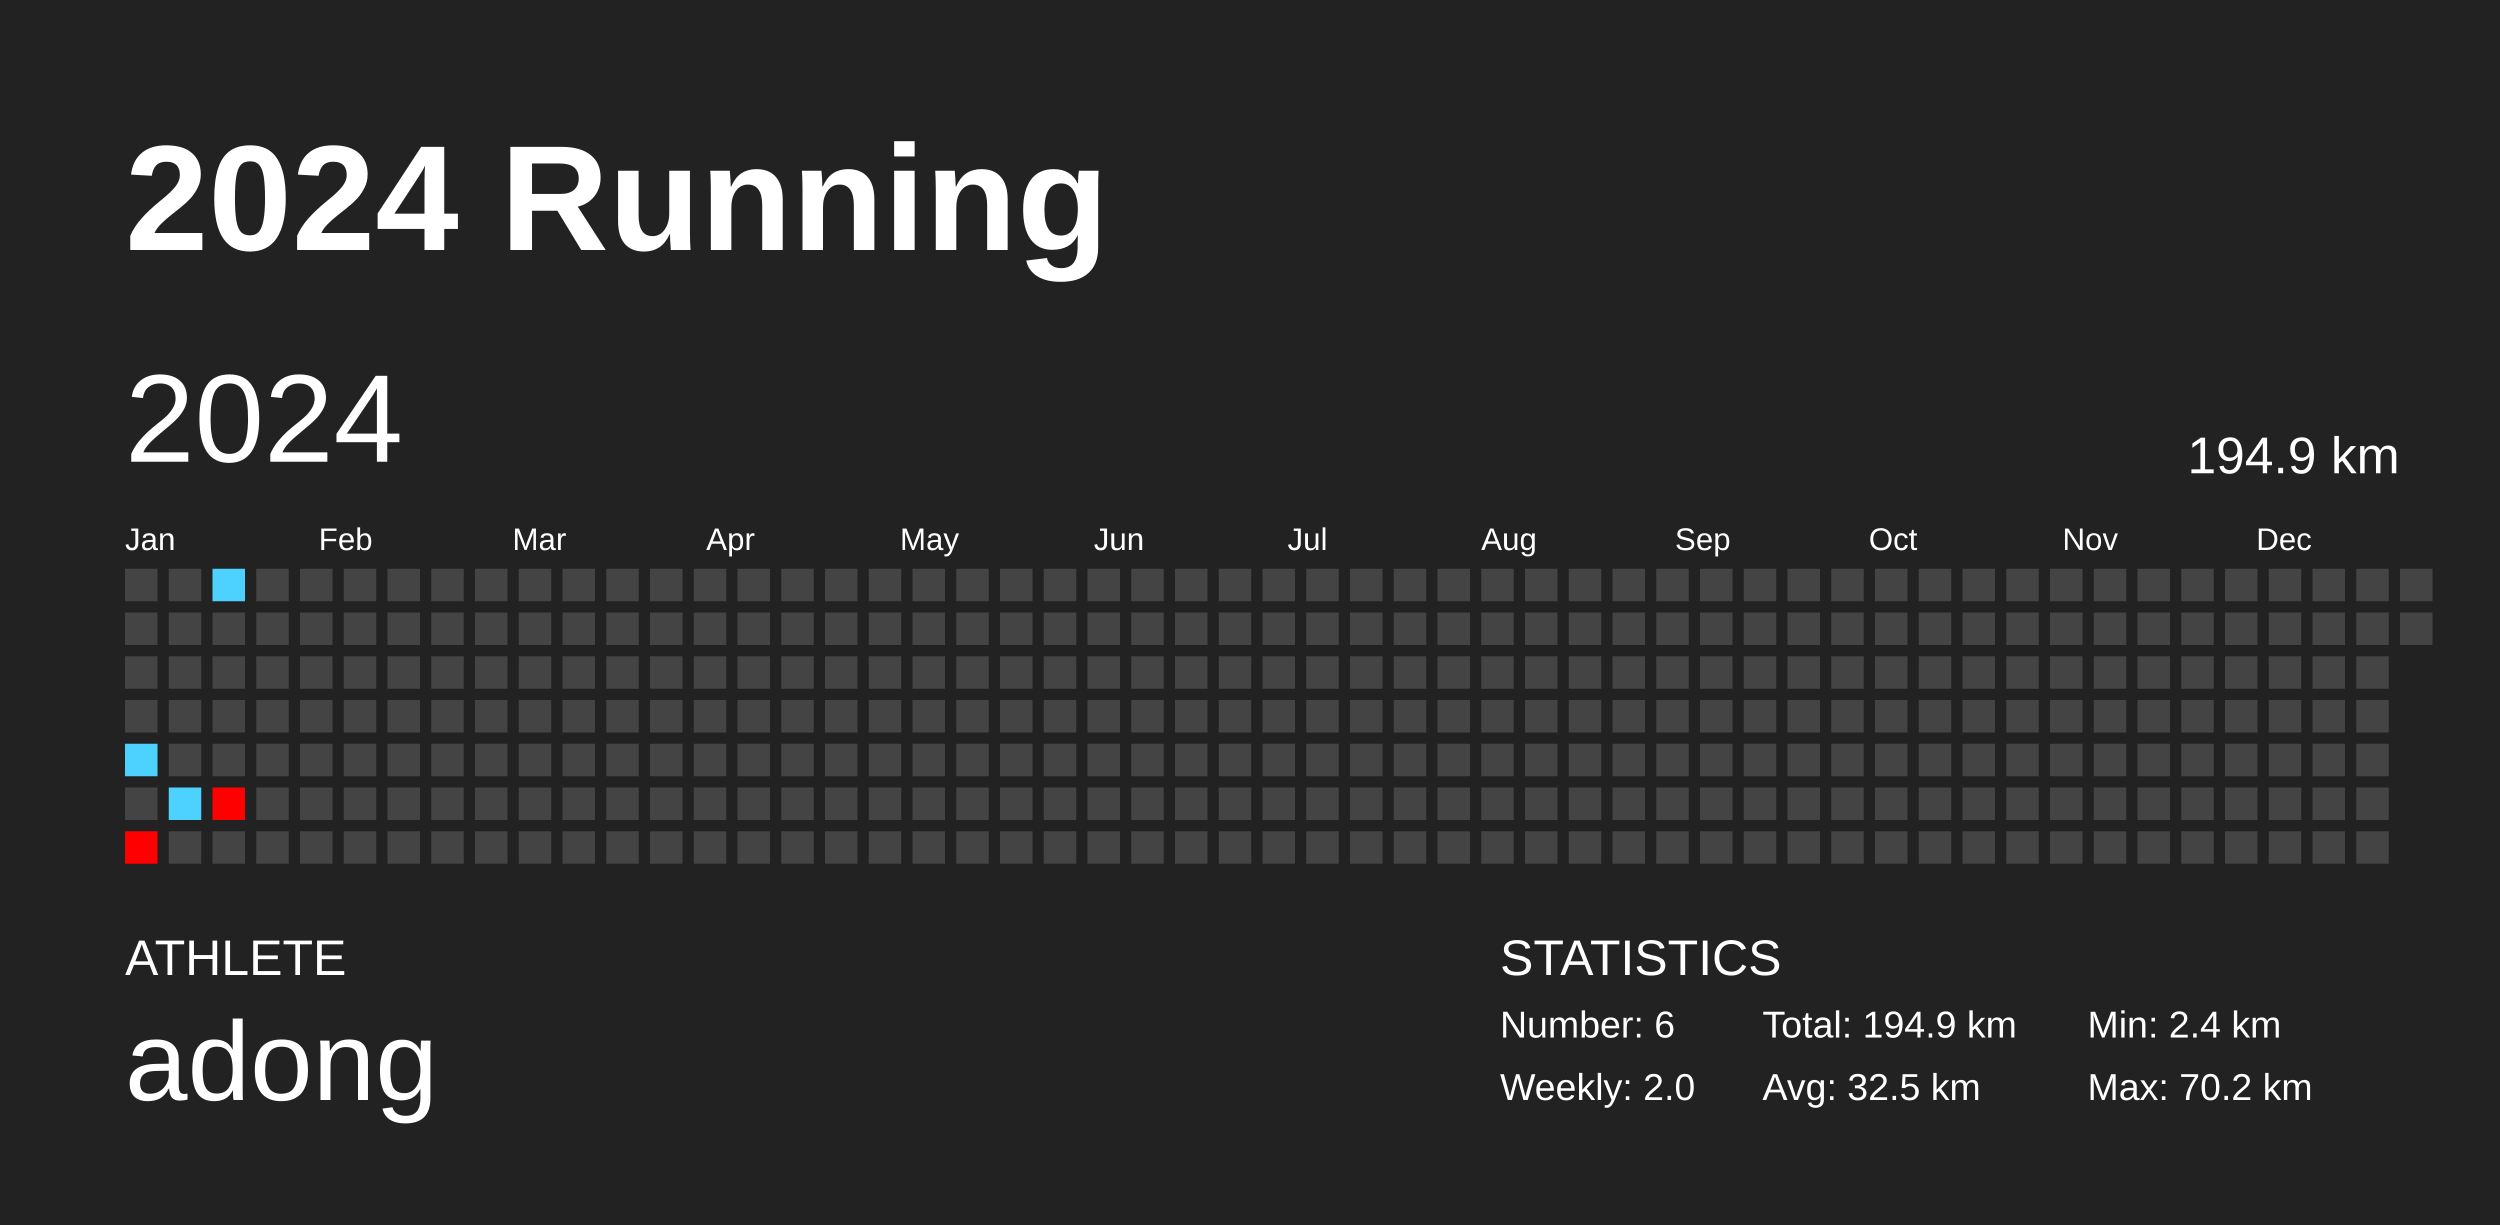
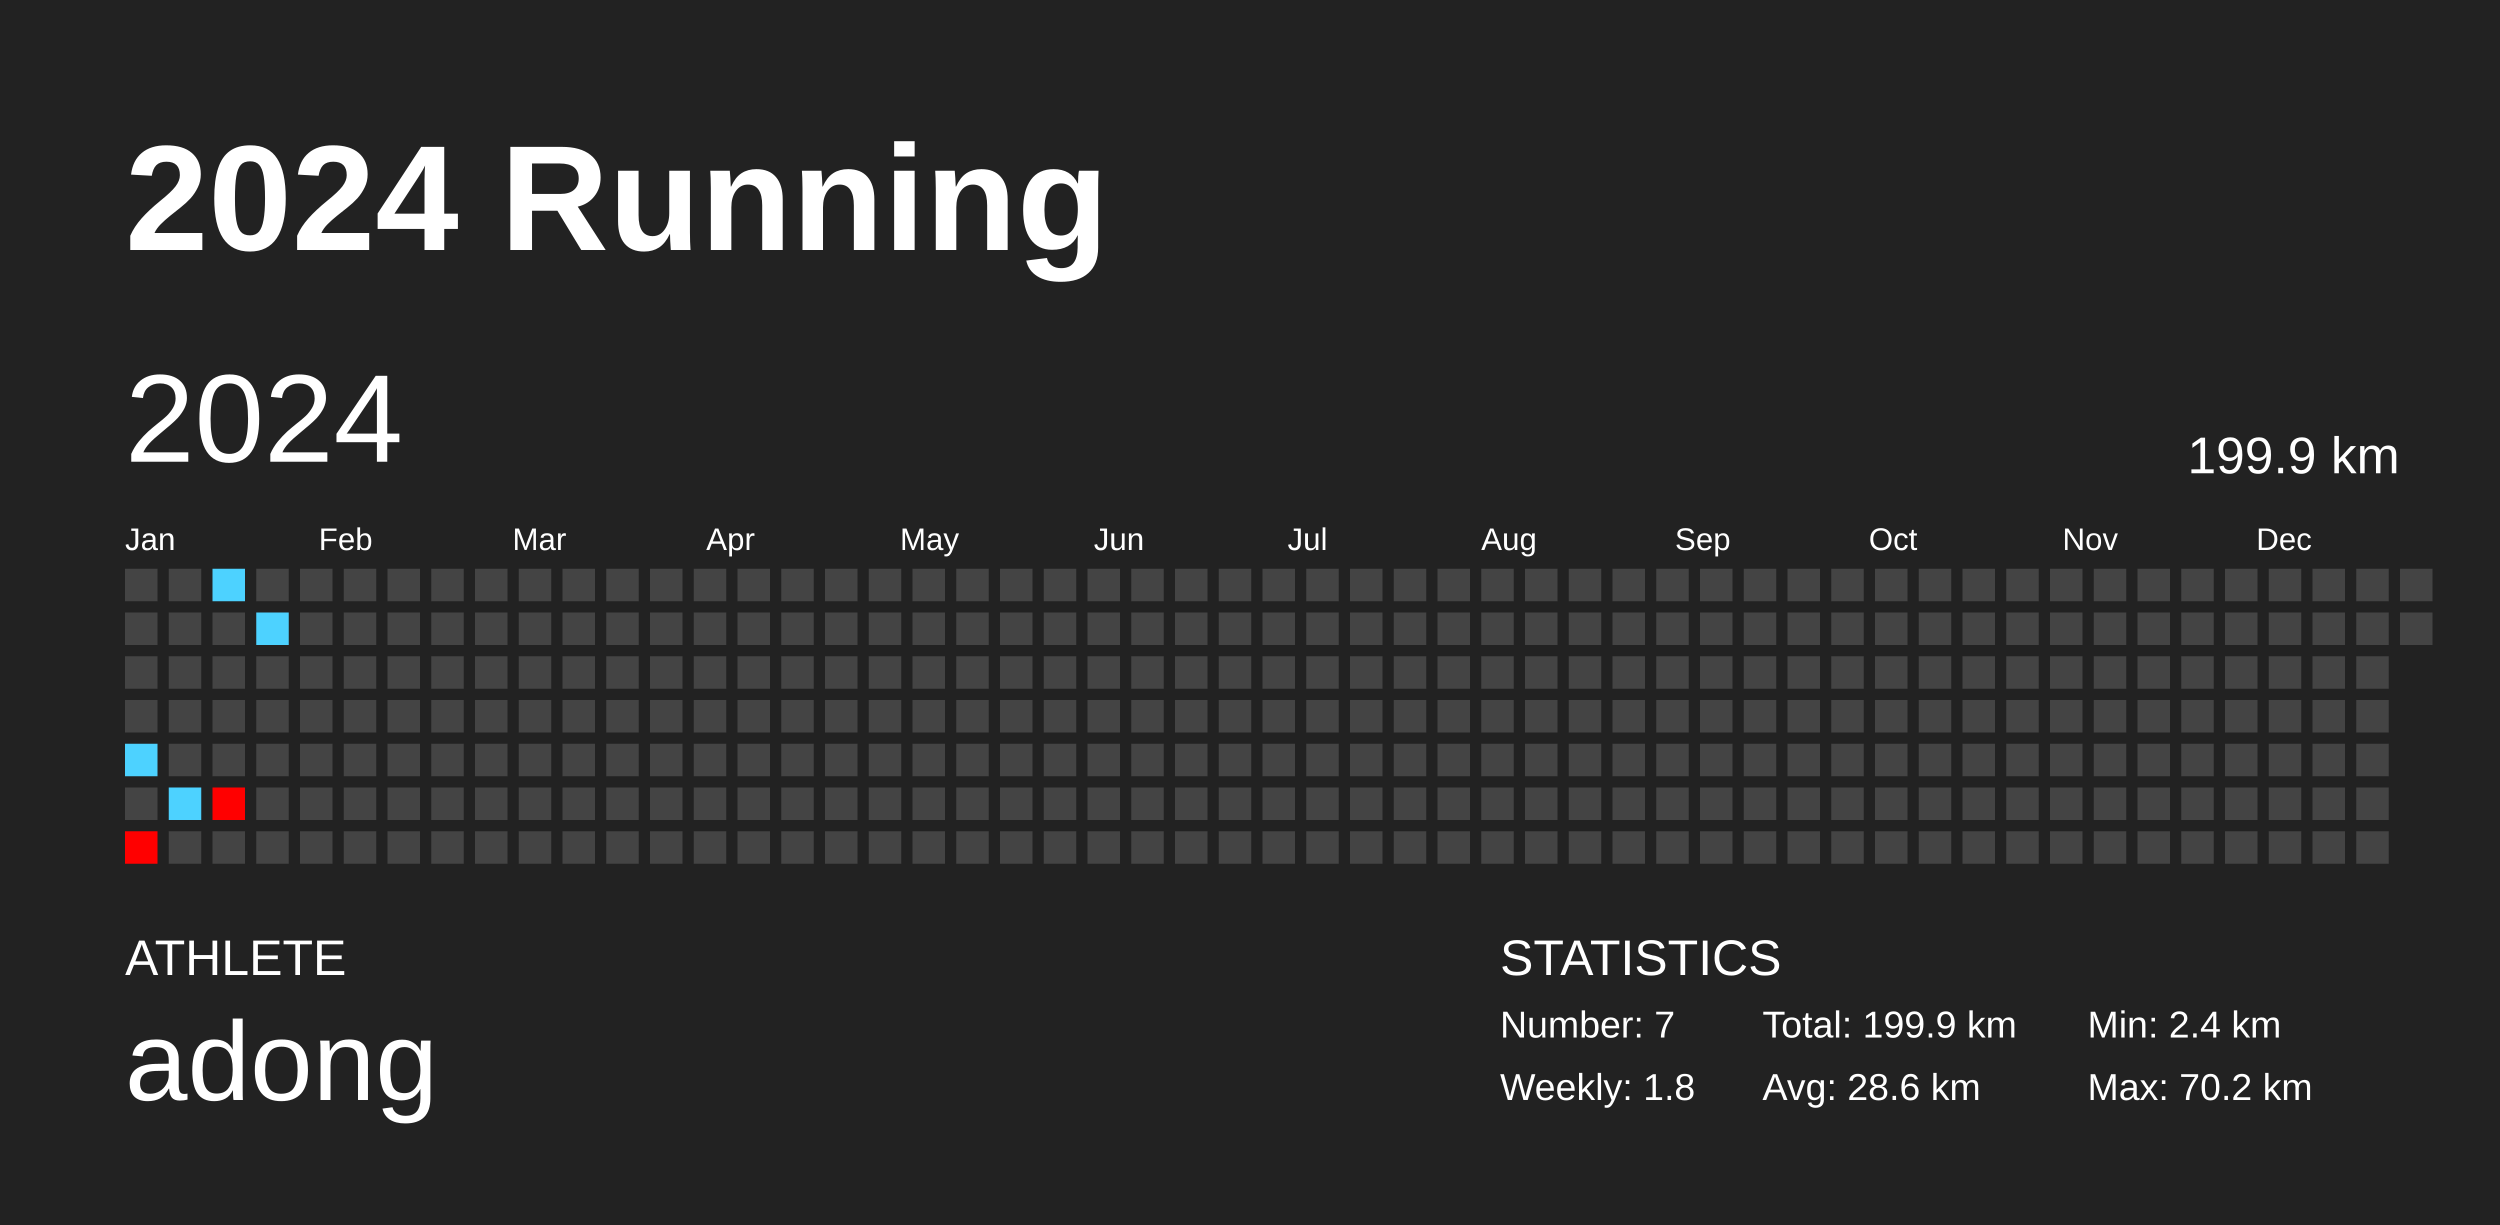
<svg xmlns="http://www.w3.org/2000/svg" baseProfile="full" height="98mm" version="1.1" viewBox="0,0,200,98" width="200mm">
  <defs />
  <rect fill="#222222" height="98" width="200" x="0" y="0" />
  <text fill="#FFFFFF" style="font-size:12px; font-family:Arial; font-weight:bold;" x="10" y="20">2024 Running</text>
  <text fill="#FFFFFF" style="font-size:4px; font-family:Arial" x="10" y="78">ATHLETE</text>
  <text fill="#FFFFFF" style="font-size:9px; font-family:Arial" x="10" y="88">adong</text>
  <text fill="#FFFFFF" style="font-size:4px; font-family:Arial" x="120" y="78">STATISTICS</text>
-   <text fill="#FFFFFF" style="font-size:3px; font-family:Arial" x="120" y="83">Number: 6</text>
-   <text fill="#FFFFFF" style="font-size:3px; font-family:Arial" x="120" y="88">Weekly: 2.0</text>
-   <text fill="#FFFFFF" style="font-size:3px; font-family:Arial" x="141" y="83">Total: 194.9 km</text>
-   <text fill="#FFFFFF" style="font-size:3px; font-family:Arial" x="141" y="88">Avg: 32.5 km</text>
+   <text fill="#FFFFFF" style="font-size:3px; font-family:Arial" x="120" y="83">Number: 7</text>
+   <text fill="#FFFFFF" style="font-size:3px; font-family:Arial" x="120" y="88">Weekly: 1.8</text>
+   <text fill="#FFFFFF" style="font-size:3px; font-family:Arial" x="141" y="83">Total: 199.9 km</text>
+   <text fill="#FFFFFF" style="font-size:3px; font-family:Arial" x="141" y="88">Avg: 28.6 km</text>
  <text fill="#FFFFFF" style="font-size:3px; font-family:Arial" x="167" y="83">Min: 2.4 km</text>
  <text fill="#FFFFFF" style="font-size:3px; font-family:Arial" x="167" y="88">Max: 70.2 km</text>
  <text dominant-baseline="hanging" fill="#FFFFFF" style="font-size:10.0px; font-family:Arial;" x="10" y="30">2024</text>
-   <text dominant-baseline="hanging" fill="#FFFFFF" style="font-size:4.125px; font-family:Arial;" x="175" y="35">194.9 km</text>
+   <text dominant-baseline="hanging" fill="#FFFFFF" style="font-size:4.125px; font-family:Arial;" x="175" y="35">199.9 km</text>
  <text fill="#FFFFFF" style="font-size:2.5px; font-family:Arial" x="10.0" y="44">Jan</text>
  <text fill="#FFFFFF" style="font-size:2.5px; font-family:Arial" x="25.5" y="44">Feb</text>
  <text fill="#FFFFFF" style="font-size:2.5px; font-family:Arial" x="41.0" y="44">Mar</text>
  <text fill="#FFFFFF" style="font-size:2.5px; font-family:Arial" x="56.5" y="44">Apr</text>
  <text fill="#FFFFFF" style="font-size:2.5px; font-family:Arial" x="72.0" y="44">May</text>
  <text fill="#FFFFFF" style="font-size:2.5px; font-family:Arial" x="87.5" y="44">Jun</text>
  <text fill="#FFFFFF" style="font-size:2.5px; font-family:Arial" x="103.0" y="44">Jul</text>
  <text fill="#FFFFFF" style="font-size:2.5px; font-family:Arial" x="118.5" y="44">Aug</text>
  <text fill="#FFFFFF" style="font-size:2.5px; font-family:Arial" x="134.0" y="44">Sep</text>
  <text fill="#FFFFFF" style="font-size:2.5px; font-family:Arial" x="149.5" y="44">Oct</text>
  <text fill="#FFFFFF" style="font-size:2.5px; font-family:Arial" x="165.0" y="44">Nov</text>
  <text fill="#FFFFFF" style="font-size:2.5px; font-family:Arial" x="180.5" y="44">Dec</text>
  <rect fill="#444444" height="2.6" width="2.6" x="10.0" y="45.5" />
  <rect fill="#444444" height="2.6" width="2.6" x="10.0" y="49.0" />
  <rect fill="#444444" height="2.6" width="2.6" x="10.0" y="52.5" />
  <rect fill="#444444" height="2.6" width="2.6" x="10.0" y="56.0" />
  <rect fill="#4dd2ff" height="2.6" width="2.6" x="10.0" y="59.5" />
  <rect fill="#444444" height="2.6" width="2.6" x="10.0" y="63.0" />
  <rect fill="red" height="2.6" width="2.6" x="10.0" y="66.5" />
  <rect fill="#444444" height="2.6" width="2.6" x="13.5" y="45.5" />
  <rect fill="#444444" height="2.6" width="2.6" x="13.5" y="49.0" />
  <rect fill="#444444" height="2.6" width="2.6" x="13.5" y="52.5" />
  <rect fill="#444444" height="2.6" width="2.6" x="13.5" y="56.0" />
  <rect fill="#444444" height="2.6" width="2.6" x="13.5" y="59.5" />
  <rect fill="#4dd2ff" height="2.6" width="2.6" x="13.5" y="63.0" />
  <rect fill="#444444" height="2.6" width="2.6" x="13.5" y="66.5" />
  <rect fill="#4dd2ff" height="2.6" width="2.6" x="17.0" y="45.5" />
  <rect fill="#444444" height="2.6" width="2.6" x="17.0" y="49.0" />
  <rect fill="#444444" height="2.6" width="2.6" x="17.0" y="52.5" />
  <rect fill="#444444" height="2.6" width="2.6" x="17.0" y="56.0" />
  <rect fill="#444444" height="2.6" width="2.6" x="17.0" y="59.5" />
  <rect fill="red" height="2.6" width="2.6" x="17.0" y="63.0" />
  <rect fill="#444444" height="2.6" width="2.6" x="17.0" y="66.5" />
  <rect fill="#444444" height="2.6" width="2.6" x="20.5" y="45.5" />
-   <rect fill="#444444" height="2.6" width="2.6" x="20.5" y="49.0" />
+   <rect fill="#4dd2ff" height="2.6" width="2.6" x="20.5" y="49.0" />
  <rect fill="#444444" height="2.6" width="2.6" x="20.5" y="52.5" />
  <rect fill="#444444" height="2.6" width="2.6" x="20.5" y="56.0" />
  <rect fill="#444444" height="2.6" width="2.6" x="20.5" y="59.5" />
  <rect fill="#444444" height="2.6" width="2.6" x="20.5" y="63.0" />
  <rect fill="#444444" height="2.6" width="2.6" x="20.5" y="66.5" />
  <rect fill="#444444" height="2.6" width="2.6" x="24.0" y="45.5" />
  <rect fill="#444444" height="2.6" width="2.6" x="24.0" y="49.0" />
  <rect fill="#444444" height="2.6" width="2.6" x="24.0" y="52.5" />
  <rect fill="#444444" height="2.6" width="2.6" x="24.0" y="56.0" />
  <rect fill="#444444" height="2.6" width="2.6" x="24.0" y="59.5" />
  <rect fill="#444444" height="2.6" width="2.6" x="24.0" y="63.0" />
  <rect fill="#444444" height="2.6" width="2.6" x="24.0" y="66.5" />
  <rect fill="#444444" height="2.6" width="2.6" x="27.5" y="45.5" />
  <rect fill="#444444" height="2.6" width="2.6" x="27.5" y="49.0" />
  <rect fill="#444444" height="2.6" width="2.6" x="27.5" y="52.5" />
  <rect fill="#444444" height="2.6" width="2.6" x="27.5" y="56.0" />
  <rect fill="#444444" height="2.6" width="2.6" x="27.5" y="59.5" />
  <rect fill="#444444" height="2.6" width="2.6" x="27.5" y="63.0" />
  <rect fill="#444444" height="2.6" width="2.6" x="27.5" y="66.5" />
  <rect fill="#444444" height="2.6" width="2.6" x="31.0" y="45.5" />
  <rect fill="#444444" height="2.6" width="2.6" x="31.0" y="49.0" />
  <rect fill="#444444" height="2.6" width="2.6" x="31.0" y="52.5" />
  <rect fill="#444444" height="2.6" width="2.6" x="31.0" y="56.0" />
  <rect fill="#444444" height="2.6" width="2.6" x="31.0" y="59.5" />
  <rect fill="#444444" height="2.6" width="2.6" x="31.0" y="63.0" />
  <rect fill="#444444" height="2.6" width="2.6" x="31.0" y="66.5" />
  <rect fill="#444444" height="2.6" width="2.6" x="34.5" y="45.5" />
  <rect fill="#444444" height="2.6" width="2.6" x="34.5" y="49.0" />
  <rect fill="#444444" height="2.6" width="2.6" x="34.5" y="52.5" />
  <rect fill="#444444" height="2.6" width="2.6" x="34.5" y="56.0" />
  <rect fill="#444444" height="2.6" width="2.6" x="34.5" y="59.5" />
  <rect fill="#444444" height="2.6" width="2.6" x="34.5" y="63.0" />
  <rect fill="#444444" height="2.6" width="2.6" x="34.5" y="66.5" />
  <rect fill="#444444" height="2.6" width="2.6" x="38.0" y="45.5" />
  <rect fill="#444444" height="2.6" width="2.6" x="38.0" y="49.0" />
  <rect fill="#444444" height="2.6" width="2.6" x="38.0" y="52.5" />
  <rect fill="#444444" height="2.6" width="2.6" x="38.0" y="56.0" />
  <rect fill="#444444" height="2.6" width="2.6" x="38.0" y="59.5" />
  <rect fill="#444444" height="2.6" width="2.6" x="38.0" y="63.0" />
  <rect fill="#444444" height="2.6" width="2.6" x="38.0" y="66.5" />
  <rect fill="#444444" height="2.6" width="2.6" x="41.5" y="45.5" />
  <rect fill="#444444" height="2.6" width="2.6" x="41.5" y="49.0" />
  <rect fill="#444444" height="2.6" width="2.6" x="41.5" y="52.5" />
  <rect fill="#444444" height="2.6" width="2.6" x="41.5" y="56.0" />
  <rect fill="#444444" height="2.6" width="2.6" x="41.5" y="59.5" />
  <rect fill="#444444" height="2.6" width="2.6" x="41.5" y="63.0" />
  <rect fill="#444444" height="2.6" width="2.6" x="41.5" y="66.5" />
  <rect fill="#444444" height="2.6" width="2.6" x="45.0" y="45.5" />
  <rect fill="#444444" height="2.6" width="2.6" x="45.0" y="49.0" />
  <rect fill="#444444" height="2.6" width="2.6" x="45.0" y="52.5" />
  <rect fill="#444444" height="2.6" width="2.6" x="45.0" y="56.0" />
  <rect fill="#444444" height="2.6" width="2.6" x="45.0" y="59.5" />
  <rect fill="#444444" height="2.6" width="2.6" x="45.0" y="63.0" />
  <rect fill="#444444" height="2.6" width="2.6" x="45.0" y="66.5" />
  <rect fill="#444444" height="2.6" width="2.6" x="48.5" y="45.5" />
  <rect fill="#444444" height="2.6" width="2.6" x="48.5" y="49.0" />
  <rect fill="#444444" height="2.6" width="2.6" x="48.5" y="52.5" />
  <rect fill="#444444" height="2.6" width="2.6" x="48.5" y="56.0" />
  <rect fill="#444444" height="2.6" width="2.6" x="48.5" y="59.5" />
  <rect fill="#444444" height="2.6" width="2.6" x="48.5" y="63.0" />
  <rect fill="#444444" height="2.6" width="2.6" x="48.5" y="66.5" />
  <rect fill="#444444" height="2.6" width="2.6" x="52.0" y="45.5" />
  <rect fill="#444444" height="2.6" width="2.6" x="52.0" y="49.0" />
  <rect fill="#444444" height="2.6" width="2.6" x="52.0" y="52.5" />
  <rect fill="#444444" height="2.6" width="2.6" x="52.0" y="56.0" />
  <rect fill="#444444" height="2.6" width="2.6" x="52.0" y="59.5" />
  <rect fill="#444444" height="2.6" width="2.6" x="52.0" y="63.0" />
  <rect fill="#444444" height="2.6" width="2.6" x="52.0" y="66.5" />
  <rect fill="#444444" height="2.6" width="2.6" x="55.5" y="45.5" />
  <rect fill="#444444" height="2.6" width="2.6" x="55.5" y="49.0" />
  <rect fill="#444444" height="2.6" width="2.6" x="55.5" y="52.5" />
  <rect fill="#444444" height="2.6" width="2.6" x="55.5" y="56.0" />
  <rect fill="#444444" height="2.6" width="2.6" x="55.5" y="59.5" />
  <rect fill="#444444" height="2.6" width="2.6" x="55.5" y="63.0" />
  <rect fill="#444444" height="2.6" width="2.6" x="55.5" y="66.5" />
  <rect fill="#444444" height="2.6" width="2.6" x="59.0" y="45.5" />
  <rect fill="#444444" height="2.6" width="2.6" x="59.0" y="49.0" />
  <rect fill="#444444" height="2.6" width="2.6" x="59.0" y="52.5" />
  <rect fill="#444444" height="2.6" width="2.6" x="59.0" y="56.0" />
  <rect fill="#444444" height="2.6" width="2.6" x="59.0" y="59.5" />
  <rect fill="#444444" height="2.6" width="2.6" x="59.0" y="63.0" />
  <rect fill="#444444" height="2.6" width="2.6" x="59.0" y="66.5" />
  <rect fill="#444444" height="2.6" width="2.6" x="62.5" y="45.5" />
  <rect fill="#444444" height="2.6" width="2.6" x="62.5" y="49.0" />
  <rect fill="#444444" height="2.6" width="2.6" x="62.5" y="52.5" />
  <rect fill="#444444" height="2.6" width="2.6" x="62.5" y="56.0" />
  <rect fill="#444444" height="2.6" width="2.6" x="62.5" y="59.5" />
  <rect fill="#444444" height="2.6" width="2.6" x="62.5" y="63.0" />
  <rect fill="#444444" height="2.6" width="2.6" x="62.5" y="66.5" />
  <rect fill="#444444" height="2.6" width="2.6" x="66.0" y="45.5" />
  <rect fill="#444444" height="2.6" width="2.6" x="66.0" y="49.0" />
  <rect fill="#444444" height="2.6" width="2.6" x="66.0" y="52.5" />
  <rect fill="#444444" height="2.6" width="2.6" x="66.0" y="56.0" />
  <rect fill="#444444" height="2.6" width="2.6" x="66.0" y="59.5" />
  <rect fill="#444444" height="2.6" width="2.6" x="66.0" y="63.0" />
  <rect fill="#444444" height="2.6" width="2.6" x="66.0" y="66.5" />
  <rect fill="#444444" height="2.6" width="2.6" x="69.5" y="45.5" />
  <rect fill="#444444" height="2.6" width="2.6" x="69.5" y="49.0" />
  <rect fill="#444444" height="2.6" width="2.6" x="69.5" y="52.5" />
  <rect fill="#444444" height="2.6" width="2.6" x="69.5" y="56.0" />
  <rect fill="#444444" height="2.6" width="2.6" x="69.5" y="59.5" />
  <rect fill="#444444" height="2.6" width="2.6" x="69.5" y="63.0" />
  <rect fill="#444444" height="2.6" width="2.6" x="69.5" y="66.5" />
  <rect fill="#444444" height="2.6" width="2.6" x="73.0" y="45.5" />
  <rect fill="#444444" height="2.6" width="2.6" x="73.0" y="49.0" />
  <rect fill="#444444" height="2.6" width="2.6" x="73.0" y="52.5" />
  <rect fill="#444444" height="2.6" width="2.6" x="73.0" y="56.0" />
  <rect fill="#444444" height="2.6" width="2.6" x="73.0" y="59.5" />
  <rect fill="#444444" height="2.6" width="2.6" x="73.0" y="63.0" />
  <rect fill="#444444" height="2.6" width="2.6" x="73.0" y="66.5" />
  <rect fill="#444444" height="2.6" width="2.6" x="76.5" y="45.5" />
  <rect fill="#444444" height="2.6" width="2.6" x="76.5" y="49.0" />
  <rect fill="#444444" height="2.6" width="2.6" x="76.5" y="52.5" />
  <rect fill="#444444" height="2.6" width="2.6" x="76.5" y="56.0" />
  <rect fill="#444444" height="2.6" width="2.6" x="76.5" y="59.5" />
  <rect fill="#444444" height="2.6" width="2.6" x="76.5" y="63.0" />
  <rect fill="#444444" height="2.6" width="2.6" x="76.5" y="66.5" />
  <rect fill="#444444" height="2.6" width="2.6" x="80.0" y="45.5" />
  <rect fill="#444444" height="2.6" width="2.6" x="80.0" y="49.0" />
  <rect fill="#444444" height="2.6" width="2.6" x="80.0" y="52.5" />
  <rect fill="#444444" height="2.6" width="2.6" x="80.0" y="56.0" />
  <rect fill="#444444" height="2.6" width="2.6" x="80.0" y="59.5" />
  <rect fill="#444444" height="2.6" width="2.6" x="80.0" y="63.0" />
  <rect fill="#444444" height="2.6" width="2.6" x="80.0" y="66.5" />
  <rect fill="#444444" height="2.6" width="2.6" x="83.5" y="45.5" />
  <rect fill="#444444" height="2.6" width="2.6" x="83.5" y="49.0" />
  <rect fill="#444444" height="2.6" width="2.6" x="83.5" y="52.5" />
  <rect fill="#444444" height="2.6" width="2.6" x="83.5" y="56.0" />
  <rect fill="#444444" height="2.6" width="2.6" x="83.5" y="59.5" />
  <rect fill="#444444" height="2.6" width="2.6" x="83.5" y="63.0" />
  <rect fill="#444444" height="2.6" width="2.6" x="83.5" y="66.5" />
  <rect fill="#444444" height="2.6" width="2.6" x="87.0" y="45.5" />
  <rect fill="#444444" height="2.6" width="2.6" x="87.0" y="49.0" />
  <rect fill="#444444" height="2.6" width="2.6" x="87.0" y="52.5" />
  <rect fill="#444444" height="2.6" width="2.6" x="87.0" y="56.0" />
  <rect fill="#444444" height="2.6" width="2.6" x="87.0" y="59.5" />
  <rect fill="#444444" height="2.6" width="2.6" x="87.0" y="63.0" />
  <rect fill="#444444" height="2.6" width="2.6" x="87.0" y="66.5" />
  <rect fill="#444444" height="2.6" width="2.6" x="90.5" y="45.5" />
  <rect fill="#444444" height="2.6" width="2.6" x="90.5" y="49.0" />
  <rect fill="#444444" height="2.6" width="2.6" x="90.5" y="52.5" />
  <rect fill="#444444" height="2.6" width="2.6" x="90.5" y="56.0" />
  <rect fill="#444444" height="2.6" width="2.6" x="90.5" y="59.5" />
  <rect fill="#444444" height="2.6" width="2.6" x="90.5" y="63.0" />
  <rect fill="#444444" height="2.6" width="2.6" x="90.5" y="66.5" />
  <rect fill="#444444" height="2.6" width="2.6" x="94.0" y="45.5" />
  <rect fill="#444444" height="2.6" width="2.6" x="94.0" y="49.0" />
  <rect fill="#444444" height="2.6" width="2.6" x="94.0" y="52.5" />
  <rect fill="#444444" height="2.6" width="2.6" x="94.0" y="56.0" />
  <rect fill="#444444" height="2.6" width="2.6" x="94.0" y="59.5" />
  <rect fill="#444444" height="2.6" width="2.6" x="94.0" y="63.0" />
  <rect fill="#444444" height="2.6" width="2.6" x="94.0" y="66.5" />
  <rect fill="#444444" height="2.6" width="2.6" x="97.5" y="45.5" />
  <rect fill="#444444" height="2.6" width="2.6" x="97.5" y="49.0" />
  <rect fill="#444444" height="2.6" width="2.6" x="97.5" y="52.5" />
  <rect fill="#444444" height="2.6" width="2.6" x="97.5" y="56.0" />
  <rect fill="#444444" height="2.6" width="2.6" x="97.5" y="59.5" />
  <rect fill="#444444" height="2.6" width="2.6" x="97.5" y="63.0" />
  <rect fill="#444444" height="2.6" width="2.6" x="97.5" y="66.5" />
  <rect fill="#444444" height="2.6" width="2.6" x="101.0" y="45.5" />
  <rect fill="#444444" height="2.6" width="2.6" x="101.0" y="49.0" />
  <rect fill="#444444" height="2.6" width="2.6" x="101.0" y="52.5" />
  <rect fill="#444444" height="2.6" width="2.6" x="101.0" y="56.0" />
  <rect fill="#444444" height="2.6" width="2.6" x="101.0" y="59.5" />
  <rect fill="#444444" height="2.6" width="2.6" x="101.0" y="63.0" />
  <rect fill="#444444" height="2.6" width="2.6" x="101.0" y="66.5" />
  <rect fill="#444444" height="2.6" width="2.6" x="104.5" y="45.5" />
  <rect fill="#444444" height="2.6" width="2.6" x="104.5" y="49.0" />
  <rect fill="#444444" height="2.6" width="2.6" x="104.5" y="52.5" />
  <rect fill="#444444" height="2.6" width="2.6" x="104.5" y="56.0" />
  <rect fill="#444444" height="2.6" width="2.6" x="104.5" y="59.5" />
  <rect fill="#444444" height="2.6" width="2.6" x="104.5" y="63.0" />
  <rect fill="#444444" height="2.6" width="2.6" x="104.5" y="66.5" />
  <rect fill="#444444" height="2.6" width="2.6" x="108.0" y="45.5" />
  <rect fill="#444444" height="2.6" width="2.6" x="108.0" y="49.0" />
  <rect fill="#444444" height="2.6" width="2.6" x="108.0" y="52.5" />
  <rect fill="#444444" height="2.6" width="2.6" x="108.0" y="56.0" />
  <rect fill="#444444" height="2.6" width="2.6" x="108.0" y="59.5" />
  <rect fill="#444444" height="2.6" width="2.6" x="108.0" y="63.0" />
  <rect fill="#444444" height="2.6" width="2.6" x="108.0" y="66.5" />
  <rect fill="#444444" height="2.6" width="2.6" x="111.5" y="45.5" />
  <rect fill="#444444" height="2.6" width="2.6" x="111.5" y="49.0" />
  <rect fill="#444444" height="2.6" width="2.6" x="111.5" y="52.5" />
  <rect fill="#444444" height="2.6" width="2.6" x="111.5" y="56.0" />
  <rect fill="#444444" height="2.6" width="2.6" x="111.5" y="59.5" />
  <rect fill="#444444" height="2.6" width="2.6" x="111.5" y="63.0" />
  <rect fill="#444444" height="2.6" width="2.6" x="111.5" y="66.5" />
  <rect fill="#444444" height="2.6" width="2.6" x="115.0" y="45.5" />
  <rect fill="#444444" height="2.6" width="2.6" x="115.0" y="49.0" />
  <rect fill="#444444" height="2.6" width="2.6" x="115.0" y="52.5" />
  <rect fill="#444444" height="2.6" width="2.6" x="115.0" y="56.0" />
  <rect fill="#444444" height="2.6" width="2.6" x="115.0" y="59.5" />
  <rect fill="#444444" height="2.6" width="2.6" x="115.0" y="63.0" />
  <rect fill="#444444" height="2.6" width="2.6" x="115.0" y="66.5" />
  <rect fill="#444444" height="2.6" width="2.6" x="118.5" y="45.5" />
  <rect fill="#444444" height="2.6" width="2.6" x="118.5" y="49.0" />
  <rect fill="#444444" height="2.6" width="2.6" x="118.5" y="52.5" />
  <rect fill="#444444" height="2.6" width="2.6" x="118.5" y="56.0" />
  <rect fill="#444444" height="2.6" width="2.6" x="118.5" y="59.5" />
  <rect fill="#444444" height="2.6" width="2.6" x="118.5" y="63.0" />
  <rect fill="#444444" height="2.6" width="2.6" x="118.5" y="66.5" />
  <rect fill="#444444" height="2.6" width="2.6" x="122.0" y="45.5" />
  <rect fill="#444444" height="2.6" width="2.6" x="122.0" y="49.0" />
  <rect fill="#444444" height="2.6" width="2.6" x="122.0" y="52.5" />
  <rect fill="#444444" height="2.6" width="2.6" x="122.0" y="56.0" />
  <rect fill="#444444" height="2.6" width="2.6" x="122.0" y="59.5" />
  <rect fill="#444444" height="2.6" width="2.6" x="122.0" y="63.0" />
  <rect fill="#444444" height="2.6" width="2.6" x="122.0" y="66.5" />
  <rect fill="#444444" height="2.6" width="2.6" x="125.5" y="45.5" />
  <rect fill="#444444" height="2.6" width="2.6" x="125.5" y="49.0" />
  <rect fill="#444444" height="2.6" width="2.6" x="125.5" y="52.5" />
  <rect fill="#444444" height="2.6" width="2.6" x="125.5" y="56.0" />
  <rect fill="#444444" height="2.6" width="2.6" x="125.5" y="59.5" />
  <rect fill="#444444" height="2.6" width="2.6" x="125.5" y="63.0" />
  <rect fill="#444444" height="2.6" width="2.6" x="125.5" y="66.5" />
  <rect fill="#444444" height="2.6" width="2.6" x="129.0" y="45.5" />
  <rect fill="#444444" height="2.6" width="2.6" x="129.0" y="49.0" />
  <rect fill="#444444" height="2.6" width="2.6" x="129.0" y="52.5" />
  <rect fill="#444444" height="2.6" width="2.6" x="129.0" y="56.0" />
  <rect fill="#444444" height="2.6" width="2.6" x="129.0" y="59.5" />
  <rect fill="#444444" height="2.6" width="2.6" x="129.0" y="63.0" />
  <rect fill="#444444" height="2.6" width="2.6" x="129.0" y="66.5" />
  <rect fill="#444444" height="2.6" width="2.6" x="132.5" y="45.5" />
  <rect fill="#444444" height="2.6" width="2.6" x="132.5" y="49.0" />
  <rect fill="#444444" height="2.6" width="2.6" x="132.5" y="52.5" />
  <rect fill="#444444" height="2.6" width="2.6" x="132.5" y="56.0" />
  <rect fill="#444444" height="2.6" width="2.6" x="132.5" y="59.5" />
  <rect fill="#444444" height="2.6" width="2.6" x="132.5" y="63.0" />
  <rect fill="#444444" height="2.6" width="2.6" x="132.5" y="66.5" />
  <rect fill="#444444" height="2.6" width="2.6" x="136.0" y="45.5" />
  <rect fill="#444444" height="2.6" width="2.6" x="136.0" y="49.0" />
  <rect fill="#444444" height="2.6" width="2.6" x="136.0" y="52.5" />
  <rect fill="#444444" height="2.6" width="2.6" x="136.0" y="56.0" />
  <rect fill="#444444" height="2.6" width="2.6" x="136.0" y="59.5" />
  <rect fill="#444444" height="2.6" width="2.6" x="136.0" y="63.0" />
  <rect fill="#444444" height="2.6" width="2.6" x="136.0" y="66.5" />
  <rect fill="#444444" height="2.6" width="2.6" x="139.5" y="45.5" />
  <rect fill="#444444" height="2.6" width="2.6" x="139.5" y="49.0" />
  <rect fill="#444444" height="2.6" width="2.6" x="139.5" y="52.5" />
  <rect fill="#444444" height="2.6" width="2.6" x="139.5" y="56.0" />
  <rect fill="#444444" height="2.6" width="2.6" x="139.5" y="59.5" />
  <rect fill="#444444" height="2.6" width="2.6" x="139.5" y="63.0" />
  <rect fill="#444444" height="2.6" width="2.6" x="139.5" y="66.5" />
  <rect fill="#444444" height="2.6" width="2.6" x="143.0" y="45.5" />
  <rect fill="#444444" height="2.6" width="2.6" x="143.0" y="49.0" />
  <rect fill="#444444" height="2.6" width="2.6" x="143.0" y="52.5" />
  <rect fill="#444444" height="2.6" width="2.6" x="143.0" y="56.0" />
  <rect fill="#444444" height="2.6" width="2.6" x="143.0" y="59.5" />
  <rect fill="#444444" height="2.6" width="2.6" x="143.0" y="63.0" />
  <rect fill="#444444" height="2.6" width="2.6" x="143.0" y="66.5" />
  <rect fill="#444444" height="2.6" width="2.6" x="146.5" y="45.5" />
  <rect fill="#444444" height="2.6" width="2.6" x="146.5" y="49.0" />
  <rect fill="#444444" height="2.6" width="2.6" x="146.5" y="52.5" />
  <rect fill="#444444" height="2.6" width="2.6" x="146.5" y="56.0" />
  <rect fill="#444444" height="2.6" width="2.6" x="146.5" y="59.5" />
  <rect fill="#444444" height="2.6" width="2.6" x="146.5" y="63.0" />
  <rect fill="#444444" height="2.6" width="2.6" x="146.5" y="66.5" />
  <rect fill="#444444" height="2.6" width="2.6" x="150.0" y="45.5" />
  <rect fill="#444444" height="2.6" width="2.6" x="150.0" y="49.0" />
  <rect fill="#444444" height="2.6" width="2.6" x="150.0" y="52.5" />
  <rect fill="#444444" height="2.6" width="2.6" x="150.0" y="56.0" />
  <rect fill="#444444" height="2.6" width="2.6" x="150.0" y="59.5" />
  <rect fill="#444444" height="2.6" width="2.6" x="150.0" y="63.0" />
  <rect fill="#444444" height="2.6" width="2.6" x="150.0" y="66.5" />
  <rect fill="#444444" height="2.6" width="2.6" x="153.5" y="45.5" />
  <rect fill="#444444" height="2.6" width="2.6" x="153.5" y="49.0" />
  <rect fill="#444444" height="2.6" width="2.6" x="153.5" y="52.5" />
  <rect fill="#444444" height="2.6" width="2.6" x="153.5" y="56.0" />
  <rect fill="#444444" height="2.6" width="2.6" x="153.5" y="59.5" />
  <rect fill="#444444" height="2.6" width="2.6" x="153.5" y="63.0" />
  <rect fill="#444444" height="2.6" width="2.6" x="153.5" y="66.5" />
  <rect fill="#444444" height="2.6" width="2.6" x="157.0" y="45.5" />
  <rect fill="#444444" height="2.6" width="2.6" x="157.0" y="49.0" />
  <rect fill="#444444" height="2.6" width="2.6" x="157.0" y="52.5" />
  <rect fill="#444444" height="2.6" width="2.6" x="157.0" y="56.0" />
  <rect fill="#444444" height="2.6" width="2.6" x="157.0" y="59.5" />
  <rect fill="#444444" height="2.6" width="2.6" x="157.0" y="63.0" />
  <rect fill="#444444" height="2.6" width="2.6" x="157.0" y="66.5" />
  <rect fill="#444444" height="2.6" width="2.6" x="160.5" y="45.5" />
  <rect fill="#444444" height="2.6" width="2.6" x="160.5" y="49.0" />
  <rect fill="#444444" height="2.6" width="2.6" x="160.5" y="52.5" />
  <rect fill="#444444" height="2.6" width="2.6" x="160.5" y="56.0" />
  <rect fill="#444444" height="2.6" width="2.6" x="160.5" y="59.5" />
  <rect fill="#444444" height="2.6" width="2.6" x="160.5" y="63.0" />
  <rect fill="#444444" height="2.6" width="2.6" x="160.5" y="66.5" />
  <rect fill="#444444" height="2.6" width="2.6" x="164.0" y="45.5" />
  <rect fill="#444444" height="2.6" width="2.6" x="164.0" y="49.0" />
  <rect fill="#444444" height="2.6" width="2.6" x="164.0" y="52.5" />
  <rect fill="#444444" height="2.6" width="2.6" x="164.0" y="56.0" />
  <rect fill="#444444" height="2.6" width="2.6" x="164.0" y="59.5" />
  <rect fill="#444444" height="2.6" width="2.6" x="164.0" y="63.0" />
  <rect fill="#444444" height="2.6" width="2.6" x="164.0" y="66.5" />
  <rect fill="#444444" height="2.6" width="2.6" x="167.5" y="45.5" />
  <rect fill="#444444" height="2.6" width="2.6" x="167.5" y="49.0" />
  <rect fill="#444444" height="2.6" width="2.6" x="167.5" y="52.5" />
  <rect fill="#444444" height="2.6" width="2.6" x="167.5" y="56.0" />
  <rect fill="#444444" height="2.6" width="2.6" x="167.5" y="59.5" />
  <rect fill="#444444" height="2.6" width="2.6" x="167.5" y="63.0" />
  <rect fill="#444444" height="2.6" width="2.6" x="167.5" y="66.5" />
  <rect fill="#444444" height="2.6" width="2.6" x="171.0" y="45.5" />
  <rect fill="#444444" height="2.6" width="2.6" x="171.0" y="49.0" />
  <rect fill="#444444" height="2.6" width="2.6" x="171.0" y="52.5" />
  <rect fill="#444444" height="2.6" width="2.6" x="171.0" y="56.0" />
  <rect fill="#444444" height="2.6" width="2.6" x="171.0" y="59.5" />
  <rect fill="#444444" height="2.6" width="2.6" x="171.0" y="63.0" />
  <rect fill="#444444" height="2.6" width="2.6" x="171.0" y="66.5" />
  <rect fill="#444444" height="2.6" width="2.6" x="174.5" y="45.5" />
  <rect fill="#444444" height="2.6" width="2.6" x="174.5" y="49.0" />
  <rect fill="#444444" height="2.6" width="2.6" x="174.5" y="52.5" />
  <rect fill="#444444" height="2.6" width="2.6" x="174.5" y="56.0" />
  <rect fill="#444444" height="2.6" width="2.6" x="174.5" y="59.5" />
  <rect fill="#444444" height="2.6" width="2.6" x="174.5" y="63.0" />
  <rect fill="#444444" height="2.6" width="2.6" x="174.5" y="66.5" />
  <rect fill="#444444" height="2.6" width="2.6" x="178.0" y="45.5" />
  <rect fill="#444444" height="2.6" width="2.6" x="178.0" y="49.0" />
  <rect fill="#444444" height="2.6" width="2.6" x="178.0" y="52.5" />
  <rect fill="#444444" height="2.6" width="2.6" x="178.0" y="56.0" />
  <rect fill="#444444" height="2.6" width="2.6" x="178.0" y="59.5" />
  <rect fill="#444444" height="2.6" width="2.6" x="178.0" y="63.0" />
  <rect fill="#444444" height="2.6" width="2.6" x="178.0" y="66.5" />
  <rect fill="#444444" height="2.6" width="2.6" x="181.5" y="45.5" />
  <rect fill="#444444" height="2.6" width="2.6" x="181.5" y="49.0" />
  <rect fill="#444444" height="2.6" width="2.6" x="181.5" y="52.5" />
  <rect fill="#444444" height="2.6" width="2.6" x="181.5" y="56.0" />
  <rect fill="#444444" height="2.6" width="2.6" x="181.5" y="59.5" />
  <rect fill="#444444" height="2.6" width="2.6" x="181.5" y="63.0" />
  <rect fill="#444444" height="2.6" width="2.6" x="181.5" y="66.5" />
  <rect fill="#444444" height="2.6" width="2.6" x="185.0" y="45.5" />
  <rect fill="#444444" height="2.6" width="2.6" x="185.0" y="49.0" />
  <rect fill="#444444" height="2.6" width="2.6" x="185.0" y="52.5" />
  <rect fill="#444444" height="2.6" width="2.6" x="185.0" y="56.0" />
  <rect fill="#444444" height="2.6" width="2.6" x="185.0" y="59.5" />
  <rect fill="#444444" height="2.6" width="2.6" x="185.0" y="63.0" />
  <rect fill="#444444" height="2.6" width="2.6" x="185.0" y="66.5" />
  <rect fill="#444444" height="2.6" width="2.6" x="188.5" y="45.5" />
  <rect fill="#444444" height="2.6" width="2.6" x="188.5" y="49.0" />
  <rect fill="#444444" height="2.6" width="2.6" x="188.5" y="52.5" />
  <rect fill="#444444" height="2.6" width="2.6" x="188.5" y="56.0" />
  <rect fill="#444444" height="2.6" width="2.6" x="188.5" y="59.5" />
  <rect fill="#444444" height="2.6" width="2.6" x="188.5" y="63.0" />
  <rect fill="#444444" height="2.6" width="2.6" x="188.5" y="66.5" />
  <rect fill="#444444" height="2.6" width="2.6" x="192.0" y="45.5" />
  <rect fill="#444444" height="2.6" width="2.6" x="192.0" y="49.0" />
</svg>
